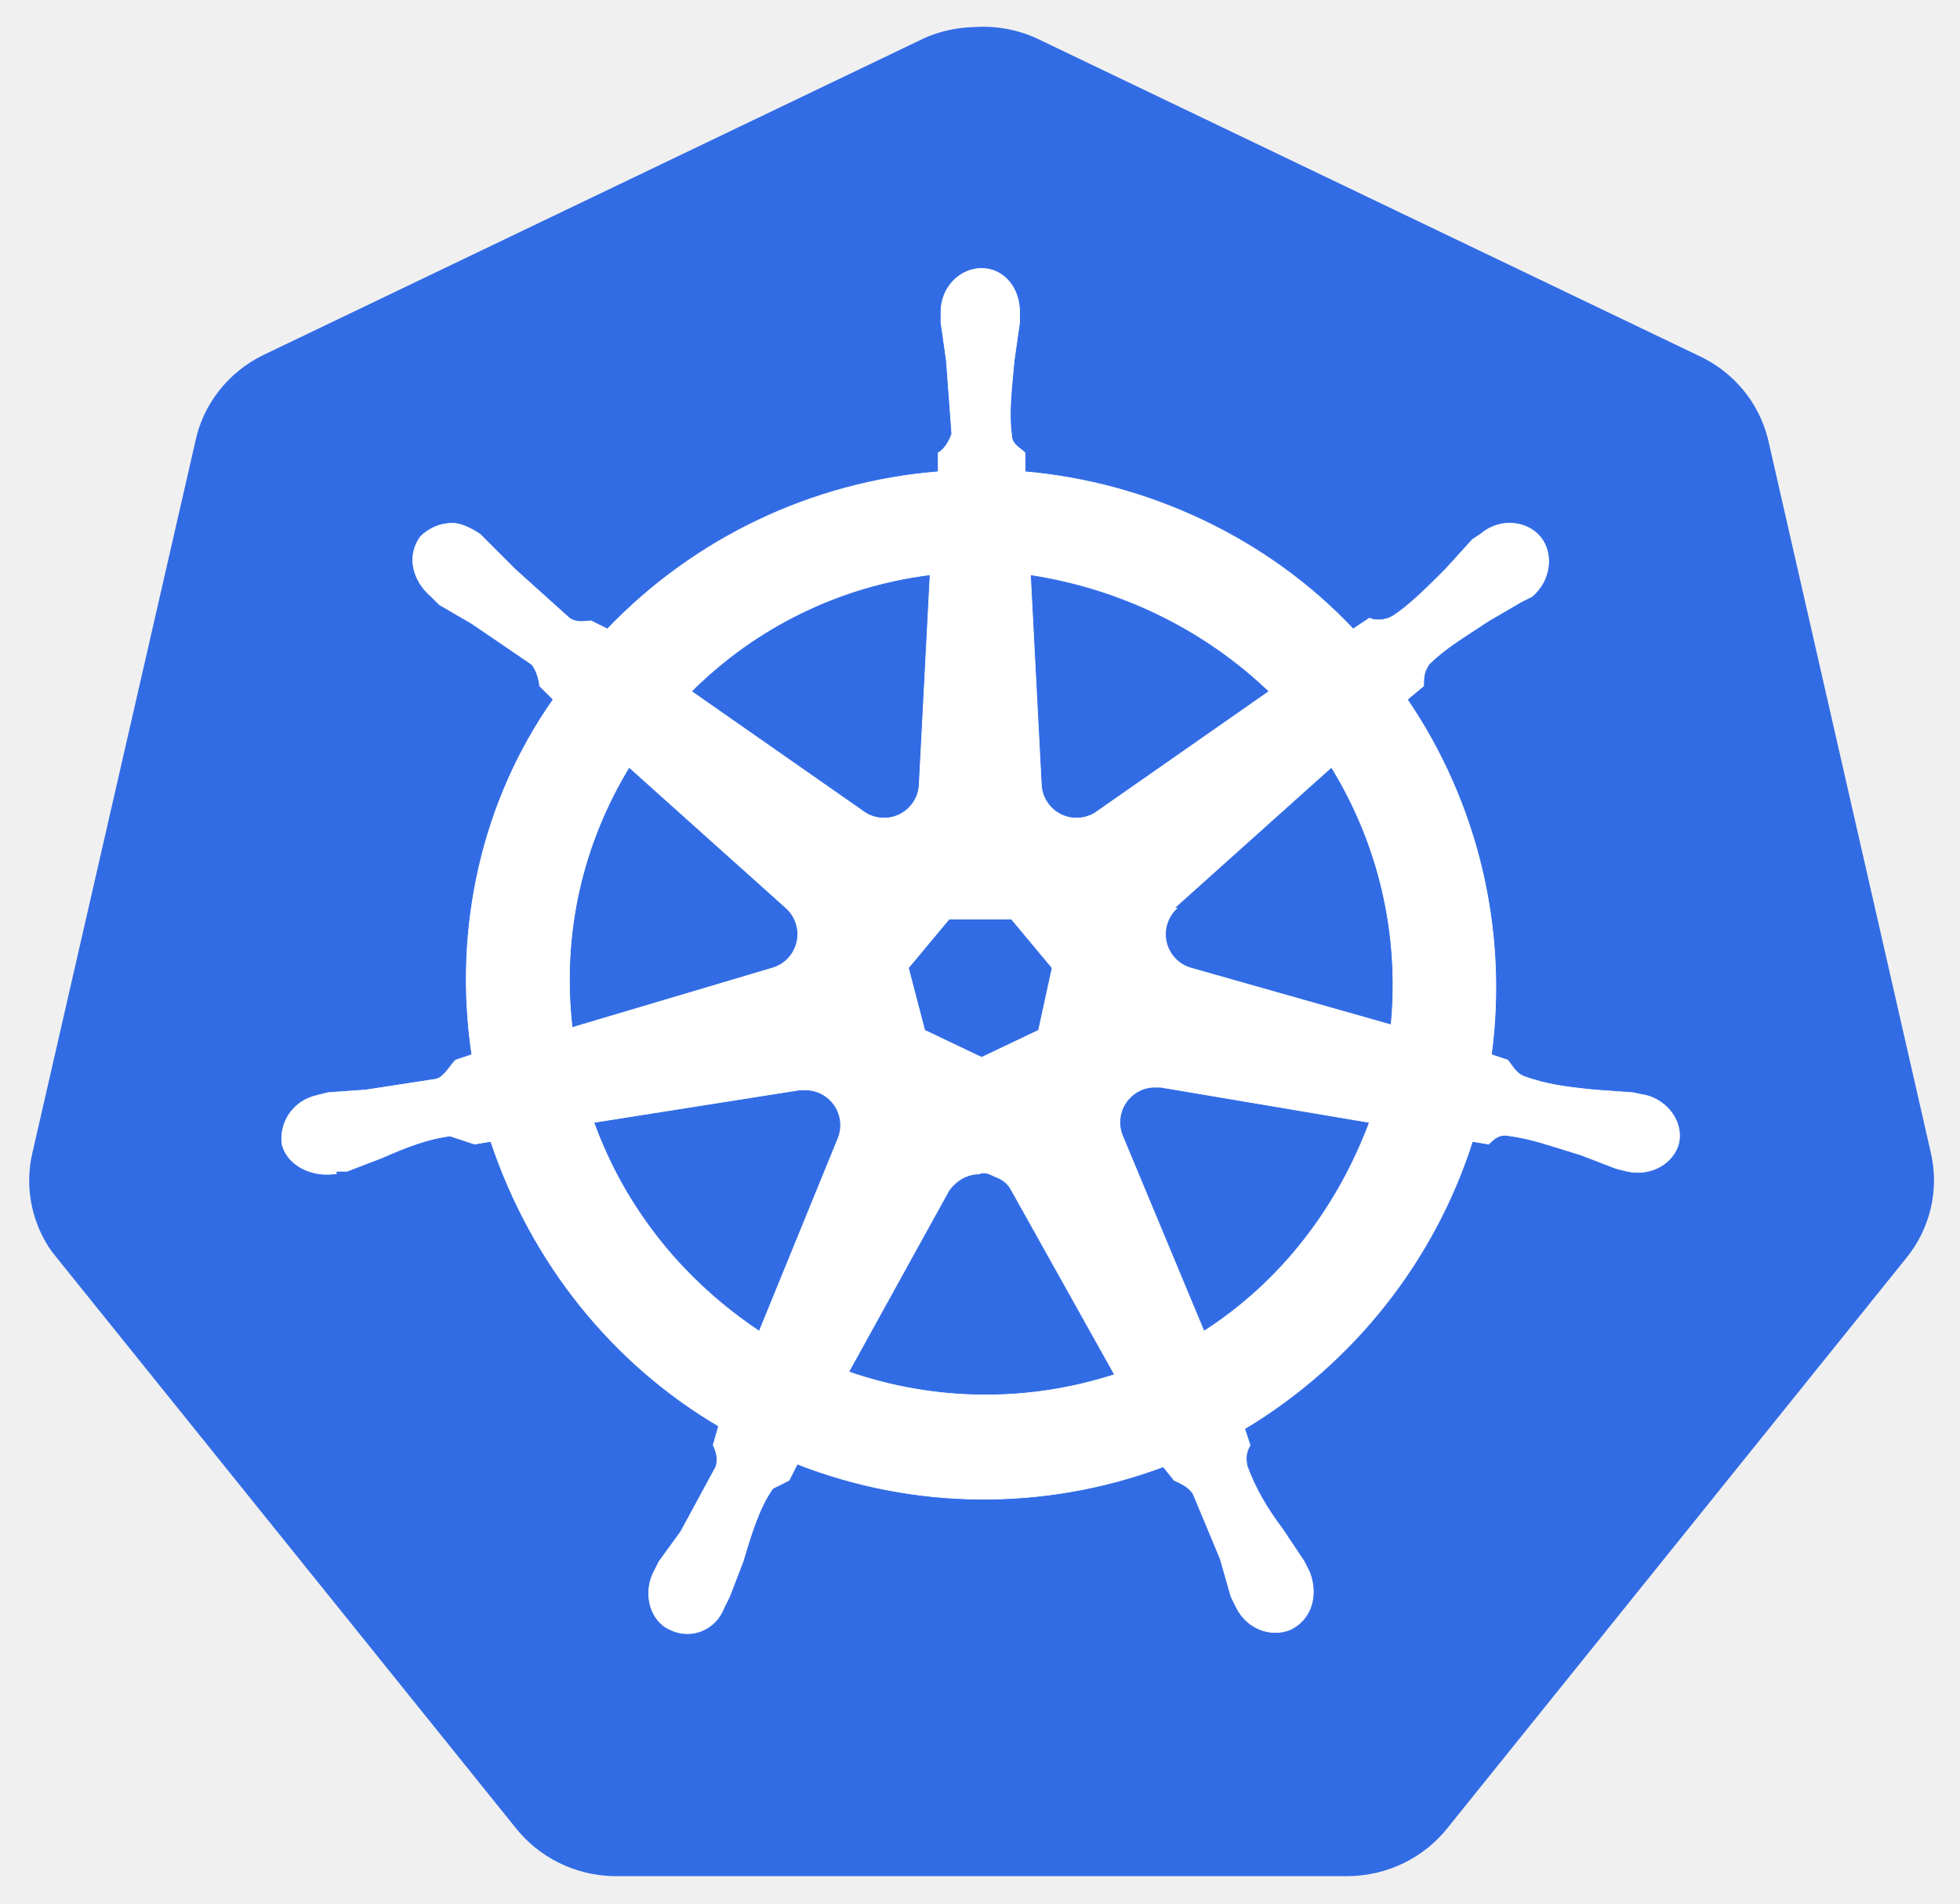
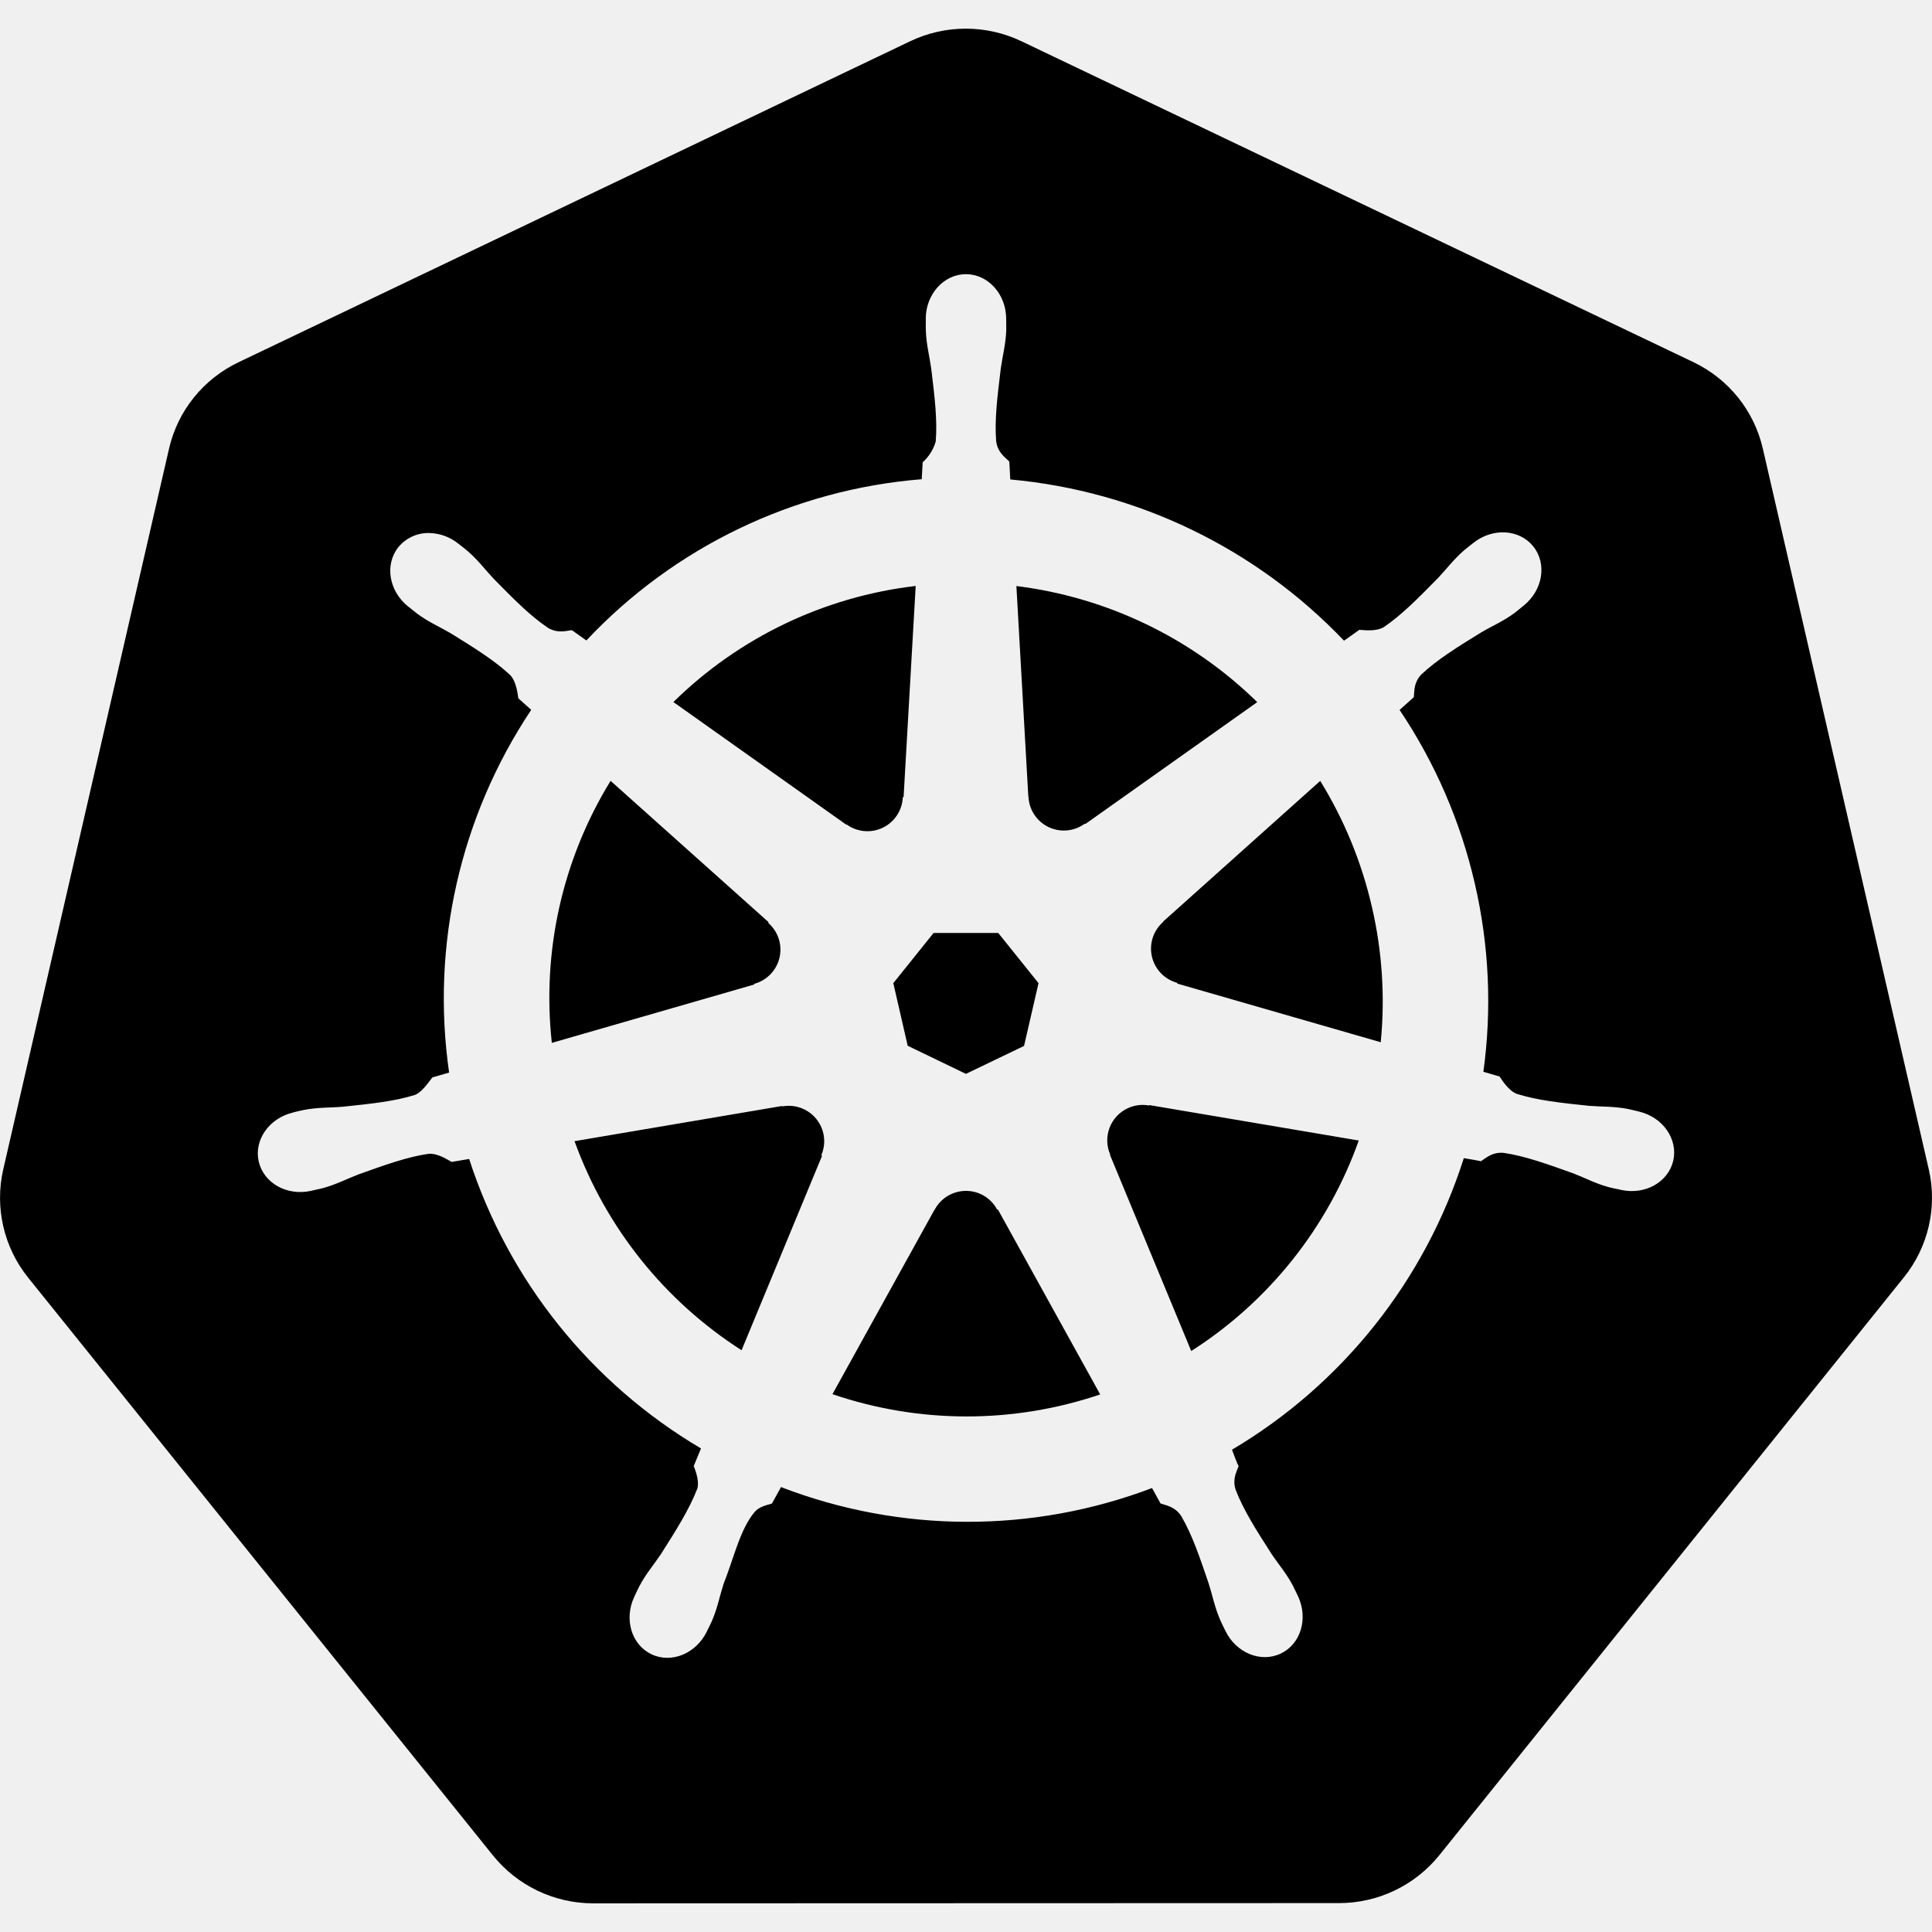
- <svg xmlns="http://www.w3.org/2000/svg" viewBox="0 0 722.8 702">
-   <path style="fill:#326ce5;fill-opacity:1;stroke:#fff;stroke-width:0;stroke-miterlimit:4;stroke-opacity:1;stroke-dasharray:none" d="M365 185a47 46 0 0 0-18 4L103 306a47 46 0 0 0-25 32L18 600a47 46 0 0 0 6 35 47 46 0 0 0 3 4l169 210a47 46 0 0 0 36 18h271a47 46 0 0 0 37-18l169-210a47 46 0 0 0 9-39l-60-263a47 46 0 0 0-26-31L388 189a47 46 0 0 0-23-4z" transform="translate(-6 -175)" />
-   <path d="M368 274c-8 0-15 7-15 16v4l2 14 2 27c-1 3-3 6-5 7v7a190 190 0 0 0-122 58l-6-3c-2 0-5 1-8-1l-20-18-10-10-3-3c-3-2-7-4-10-4-5 0-9 2-12 5-5 7-3 16 4 22l3 3 12 7 22 15c2 2 3 7 3 8l5 5c-26 37-37 84-30 131l-6 2c-2 2-4 6-7 7l-26 4-14 1-4 1c-9 2-14 10-13 18 2 8 11 12 19 11h1v-1h4l13-5c9-4 17-7 25-8l9 3 6-1c15 45 45 82 84 105l-2 7c1 2 2 5 1 8l-13 24-8 11-2 4c-4 8-1 18 6 21 8 4 17 0 20-8l2-4 5-13c3-10 6-20 11-27l6-3 3-6a189 189 0 0 0 135 1l4 5c2 1 5 2 7 5l10 24 4 14 2 4c4 8 13 11 20 8 8-4 10-13 7-21l-2-4-8-12c-6-8-10-15-13-23-1-4 0-6 1-8l-2-6c40-24 70-62 84-106l6 1c2-2 4-4 8-3 8 1 16 4 26 7l13 5 4 1c9 2 17-3 19-10 2-8-4-16-12-18l-5-1-14-1c-10-1-18-2-26-5-3-1-5-5-6-6l-6-2a189 189 0 0 0-31-131l6-5c0-3 0-5 2-8 6-6 13-10 22-16l12-7 4-2c7-6 8-16 3-22s-15-7-22-1l-3 2-10 11c-7 7-13 13-19 17-3 2-7 2-9 1l-6 4c-31-33-75-54-121-58v-7c-2-2-5-3-5-7-1-8 0-16 1-27l2-14v-4c0-9-6-16-14-16zm-19 113-4 77a13 13 0 0 1-21 10l-63-44a151 151 0 0 1 88-43zm37 0c33 5 64 20 88 43l-63 44a13 13 0 0 1-21-10zm-148 71 58 52a13 13 0 0 1-5 22l-74 22c-4-35 4-68 21-96zm259 0a153 153 0 0 1 22 95l-74-21a13 13 0 0 1-5-22h-1l58-52zm-141 56h23l15 18-5 23-21 10-21-10-6-23zm75 62h3l77 13c-12 32-33 59-61 77l-30-72a13 13 0 0 1 11-18zm-128 1a13 13 0 0 1 12 18l-29 71c-27-18-49-44-61-77l76-12h2zm64 31c2-1 4 0 6 1 3 1 5 3 6 5l38 68a154 154 0 0 1-98-1l37-67c3-4 7-6 11-6z" style="font-size:medium;font-style:normal;font-variant:normal;font-weight:400;font-stretch:normal;text-indent:0;text-align:start;text-decoration:none;line-height:normal;letter-spacing:normal;word-spacing:normal;text-transform:none;direction:ltr;block-progression:tb;writing-mode:lr-tb;text-anchor:start;baseline-shift:baseline;color:#000;fill:#fff;fill-opacity:1;stroke:#fff;stroke-width:.25;stroke-miterlimit:4;stroke-opacity:1;stroke-dasharray:none;marker:none;visibility:visible;display:inline;overflow:visible;enable-background:accumulate;font-family:Sans;-inkscape-font-specification:Sans" transform="translate(-6 -175)" />
+ <svg xmlns="http://www.w3.org/2000/svg" role="img" viewBox="0 0 24 24">
+   <path d="M10.204 14.35l.007.01-.999 2.413a5.171 5.171 0 0 1-2.075-2.597l2.578-.437.004.005a.44.44 0 0 1 .484.606zm-.833-2.129a.44.44 0 0 0 .173-.756l.002-.011L7.585 9.7a5.143 5.143 0 0 0-.73 3.255l2.514-.725.002-.009zm1.145-1.98a.44.44 0 0 0 .699-.337l.01-.005.15-2.62a5.144 5.144 0 0 0-3.01 1.442l2.147 1.523.004-.002zm.76 2.75l.723.349.722-.347.18-.78-.5-.623h-.804l-.5.623.179.779zm1.5-3.095a.44.44 0 0 0 .7.336l.008.003 2.134-1.513a5.188 5.188 0 0 0-2.992-1.442l.148 2.615.002.001zm10.876 5.97l-5.773 7.181a1.6 1.6 0 0 1-1.248.594l-9.261.003a1.6 1.6 0 0 1-1.247-.596l-5.776-7.18a1.583 1.583 0 0 1-.307-1.34L2.1 5.573c.108-.47.425-.864.863-1.073L11.305.513a1.606 1.606 0 0 1 1.385 0l8.345 3.985c.438.209.755.604.863 1.073l2.062 8.955c.108.47-.005.963-.308 1.34zm-3.289-2.057c-.042-.01-.103-.026-.145-.034-.174-.033-.315-.025-.479-.038-.35-.037-.638-.067-.895-.148-.105-.04-.18-.165-.216-.216l-.201-.059a6.45 6.45 0 0 0-.105-2.332 6.465 6.465 0 0 0-.936-2.163c.052-.047.15-.133.177-.159.008-.09.001-.183.094-.282.197-.185.444-.338.743-.522.142-.084.273-.137.415-.242.032-.024.076-.062.11-.089.24-.191.295-.52.123-.736-.172-.216-.506-.236-.745-.045-.034.027-.08.062-.111.088-.134.116-.217.23-.33.35-.246.25-.45.458-.673.609-.097.056-.239.037-.303.033l-.19.135a6.545 6.545 0 0 0-4.146-2.003l-.012-.223c-.065-.062-.143-.115-.163-.25-.022-.268.015-.557.057-.905.023-.163.061-.298.068-.475.001-.04-.001-.099-.001-.142 0-.306-.224-.555-.5-.555-.275 0-.499.249-.499.555l.001.014c0 .041-.002.092 0 .128.006.177.044.312.067.475.042.348.078.637.056.906a.545.545 0 0 1-.162.258l-.012.211a6.424 6.424 0 0 0-4.166 2.003 8.373 8.373 0 0 1-.18-.128c-.09.012-.18.04-.297-.029-.223-.15-.427-.358-.673-.608-.113-.12-.195-.234-.329-.349-.03-.026-.077-.062-.111-.088a.594.594 0 0 0-.348-.132.481.481 0 0 0-.398.176c-.172.216-.117.546.123.737l.007.005.104.083c.142.105.272.159.414.242.299.185.546.338.743.522.076.082.09.226.1.288l.16.143a6.462 6.462 0 0 0-1.02 4.506l-.208.06c-.055.072-.133.184-.215.217-.257.081-.546.11-.895.147-.164.014-.305.006-.48.039-.037.007-.09.02-.133.03l-.004.002-.007.002c-.295.071-.484.342-.423.608.061.267.349.429.645.365l.007-.001.01-.003.129-.029c.17-.046.294-.113.448-.172.33-.118.604-.217.87-.256.112-.009.23.069.288.101l.217-.037a6.5 6.5 0 0 0 2.88 3.596l-.09.218c.033.084.069.199.044.282-.097.252-.263.517-.452.813-.091.136-.185.242-.268.399-.02.037-.045.095-.064.134-.128.275-.034.591.213.71.248.12.556-.007.69-.282v-.002c.02-.039.046-.09.062-.127.07-.162.094-.301.144-.458.132-.332.205-.68.387-.897.05-.06.13-.082.215-.105l.113-.205a6.453 6.453 0 0 0 4.609.012l.106.192c.086.028.18.042.256.155.136.232.229.507.342.84.05.156.074.295.145.457.016.037.043.09.062.129.133.276.442.402.69.282.247-.118.341-.435.213-.71-.02-.039-.045-.096-.065-.134-.083-.156-.177-.261-.268-.398-.19-.296-.346-.541-.443-.793-.04-.13.007-.21.038-.294-.018-.022-.059-.144-.083-.202a6.499 6.499 0 0 0 2.88-3.622c.064.01.176.03.213.038.075-.05.144-.114.28-.104.266.039.54.138.87.256.154.06.277.128.448.173.036.01.088.019.13.028l.009.003.007.001c.297.064.584-.098.645-.365.06-.266-.128-.537-.423-.608zM16.4 9.701l-1.95 1.746v.005a.44.44 0 0 0 .173.757l.003.01 2.526.728a5.199 5.199 0 0 0-.108-1.674A5.208 5.208 0 0 0 16.4 9.7zm-4.013 5.325a.437.437 0 0 0-.404-.232.44.44 0 0 0-.372.233h-.002l-1.268 2.292a5.164 5.164 0 0 0 3.326.003l-1.27-2.296h-.01zm1.888-1.293a.44.44 0 0 0-.27.036.44.44 0 0 0-.214.572l-.003.004 1.01 2.438a5.15 5.15 0 0 0 2.081-2.615l-2.6-.44-.004.005z" />
</svg>
